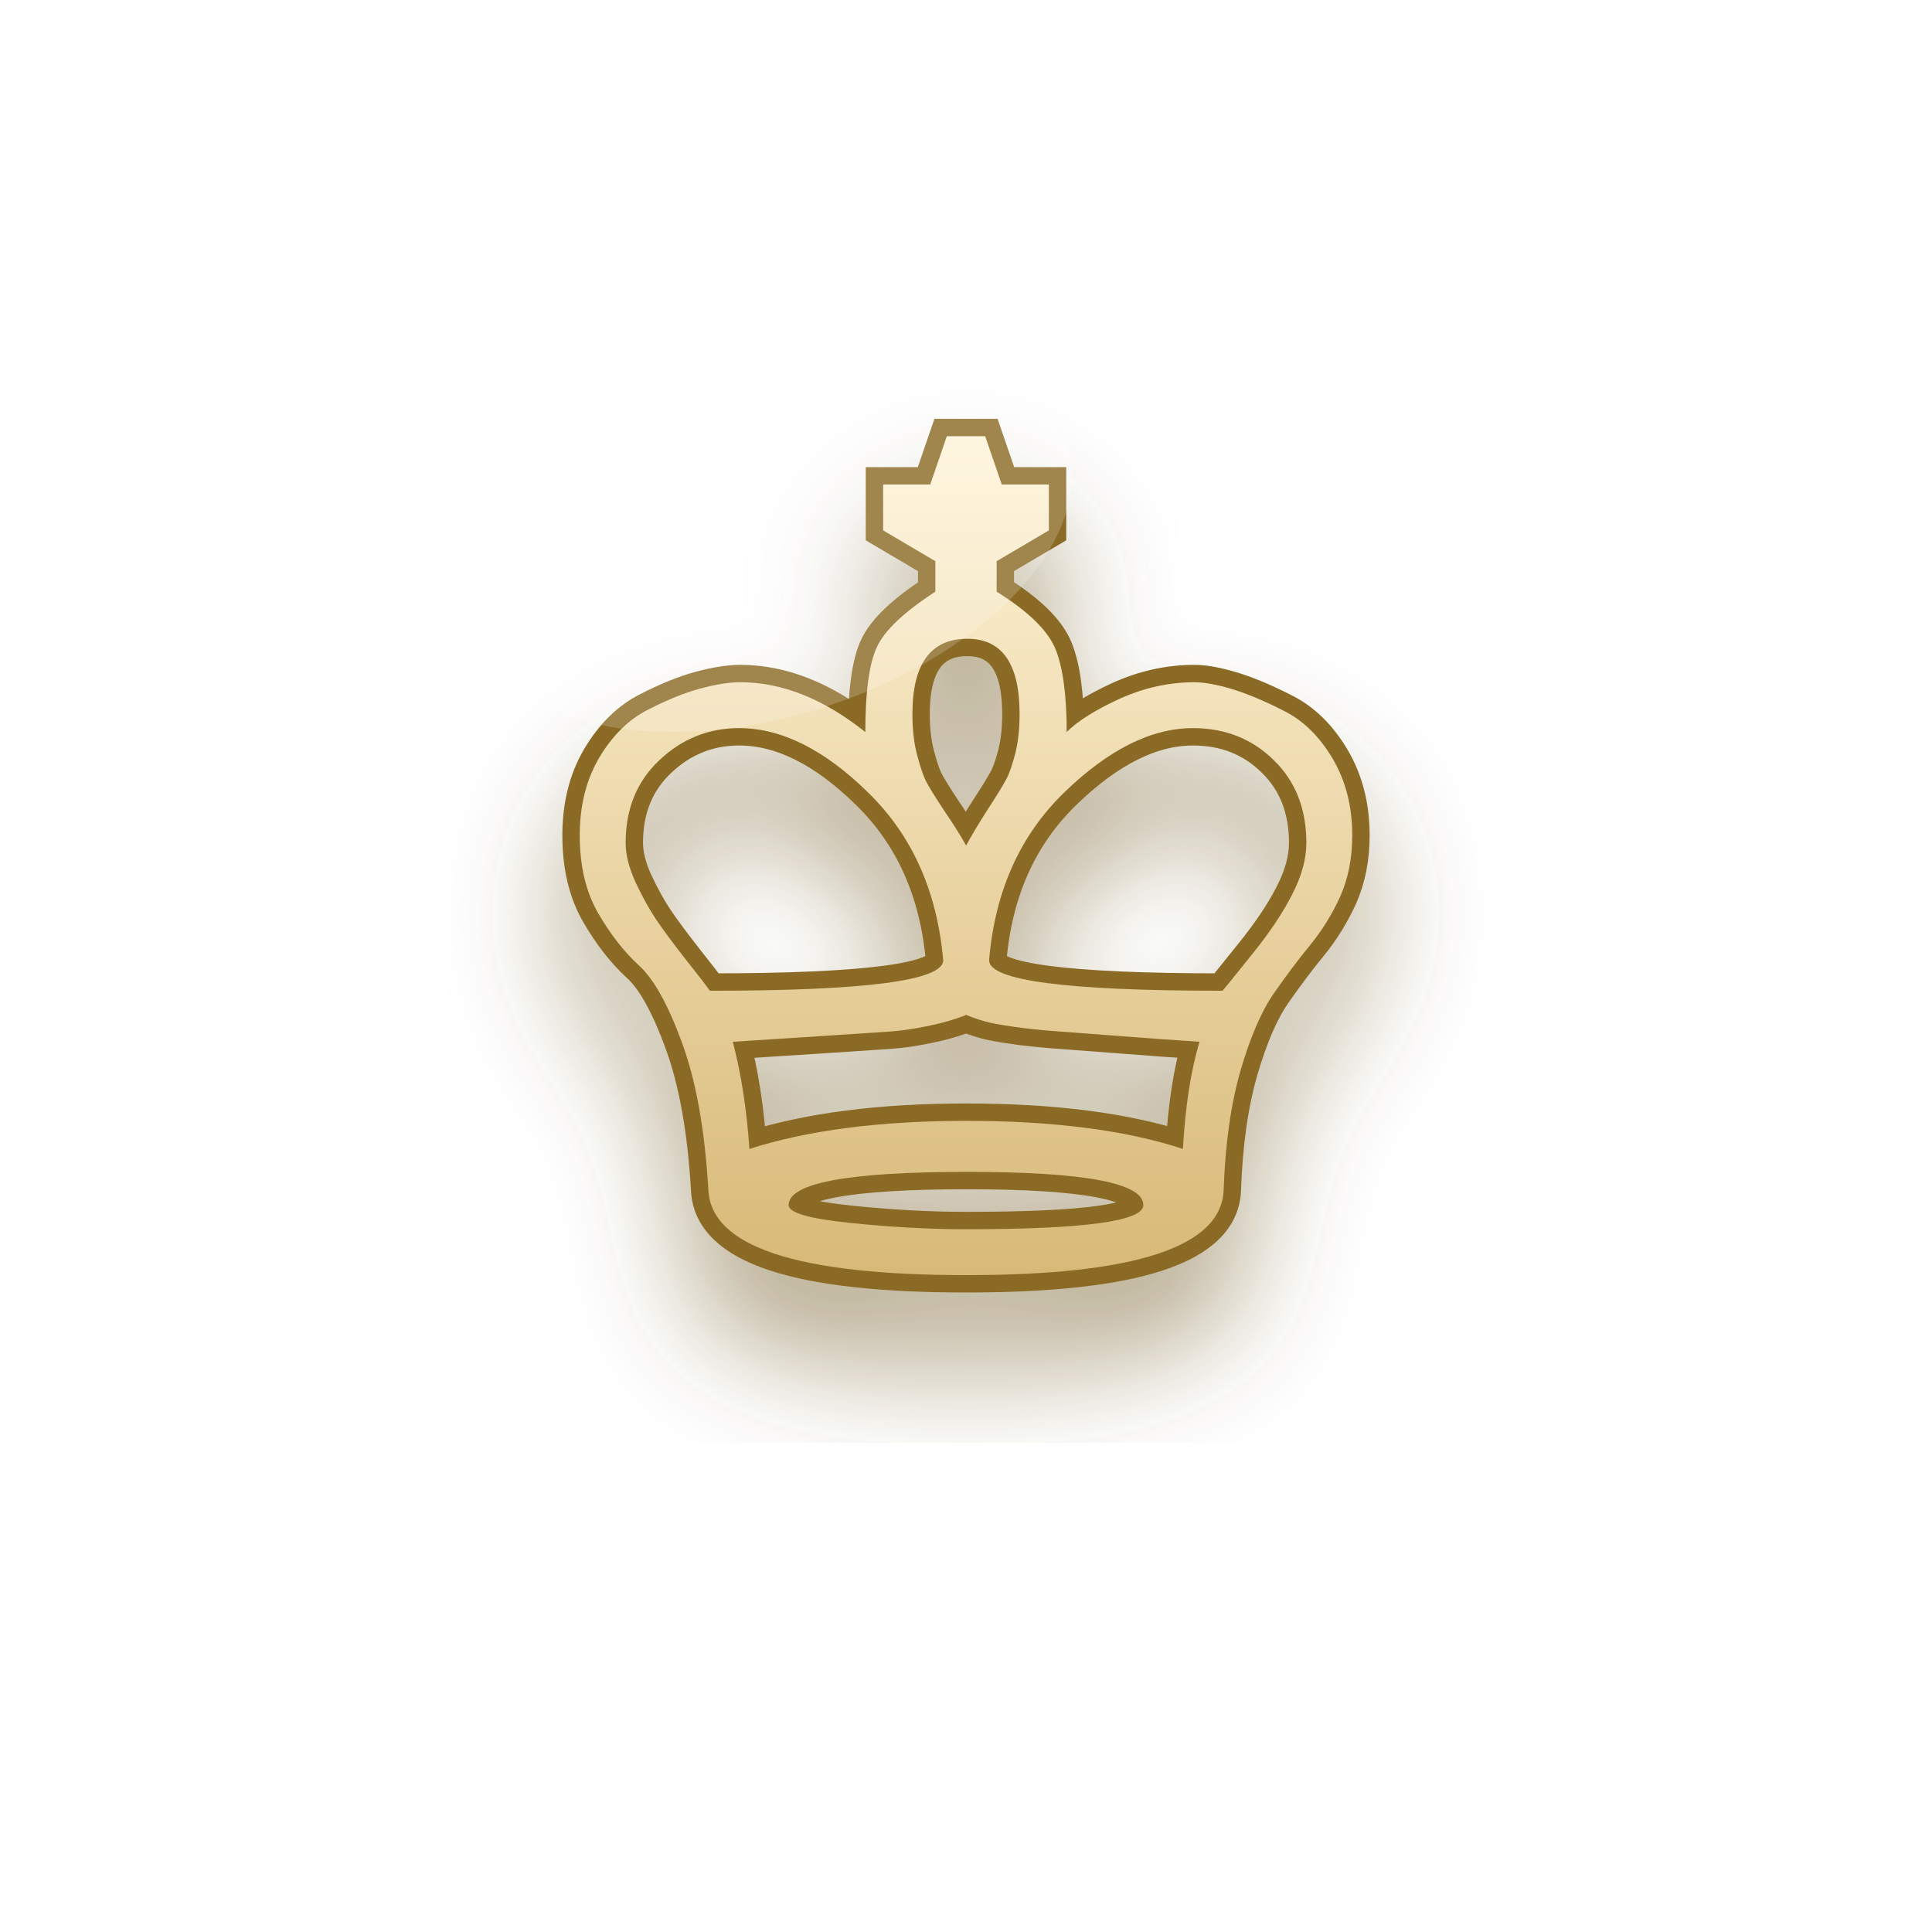
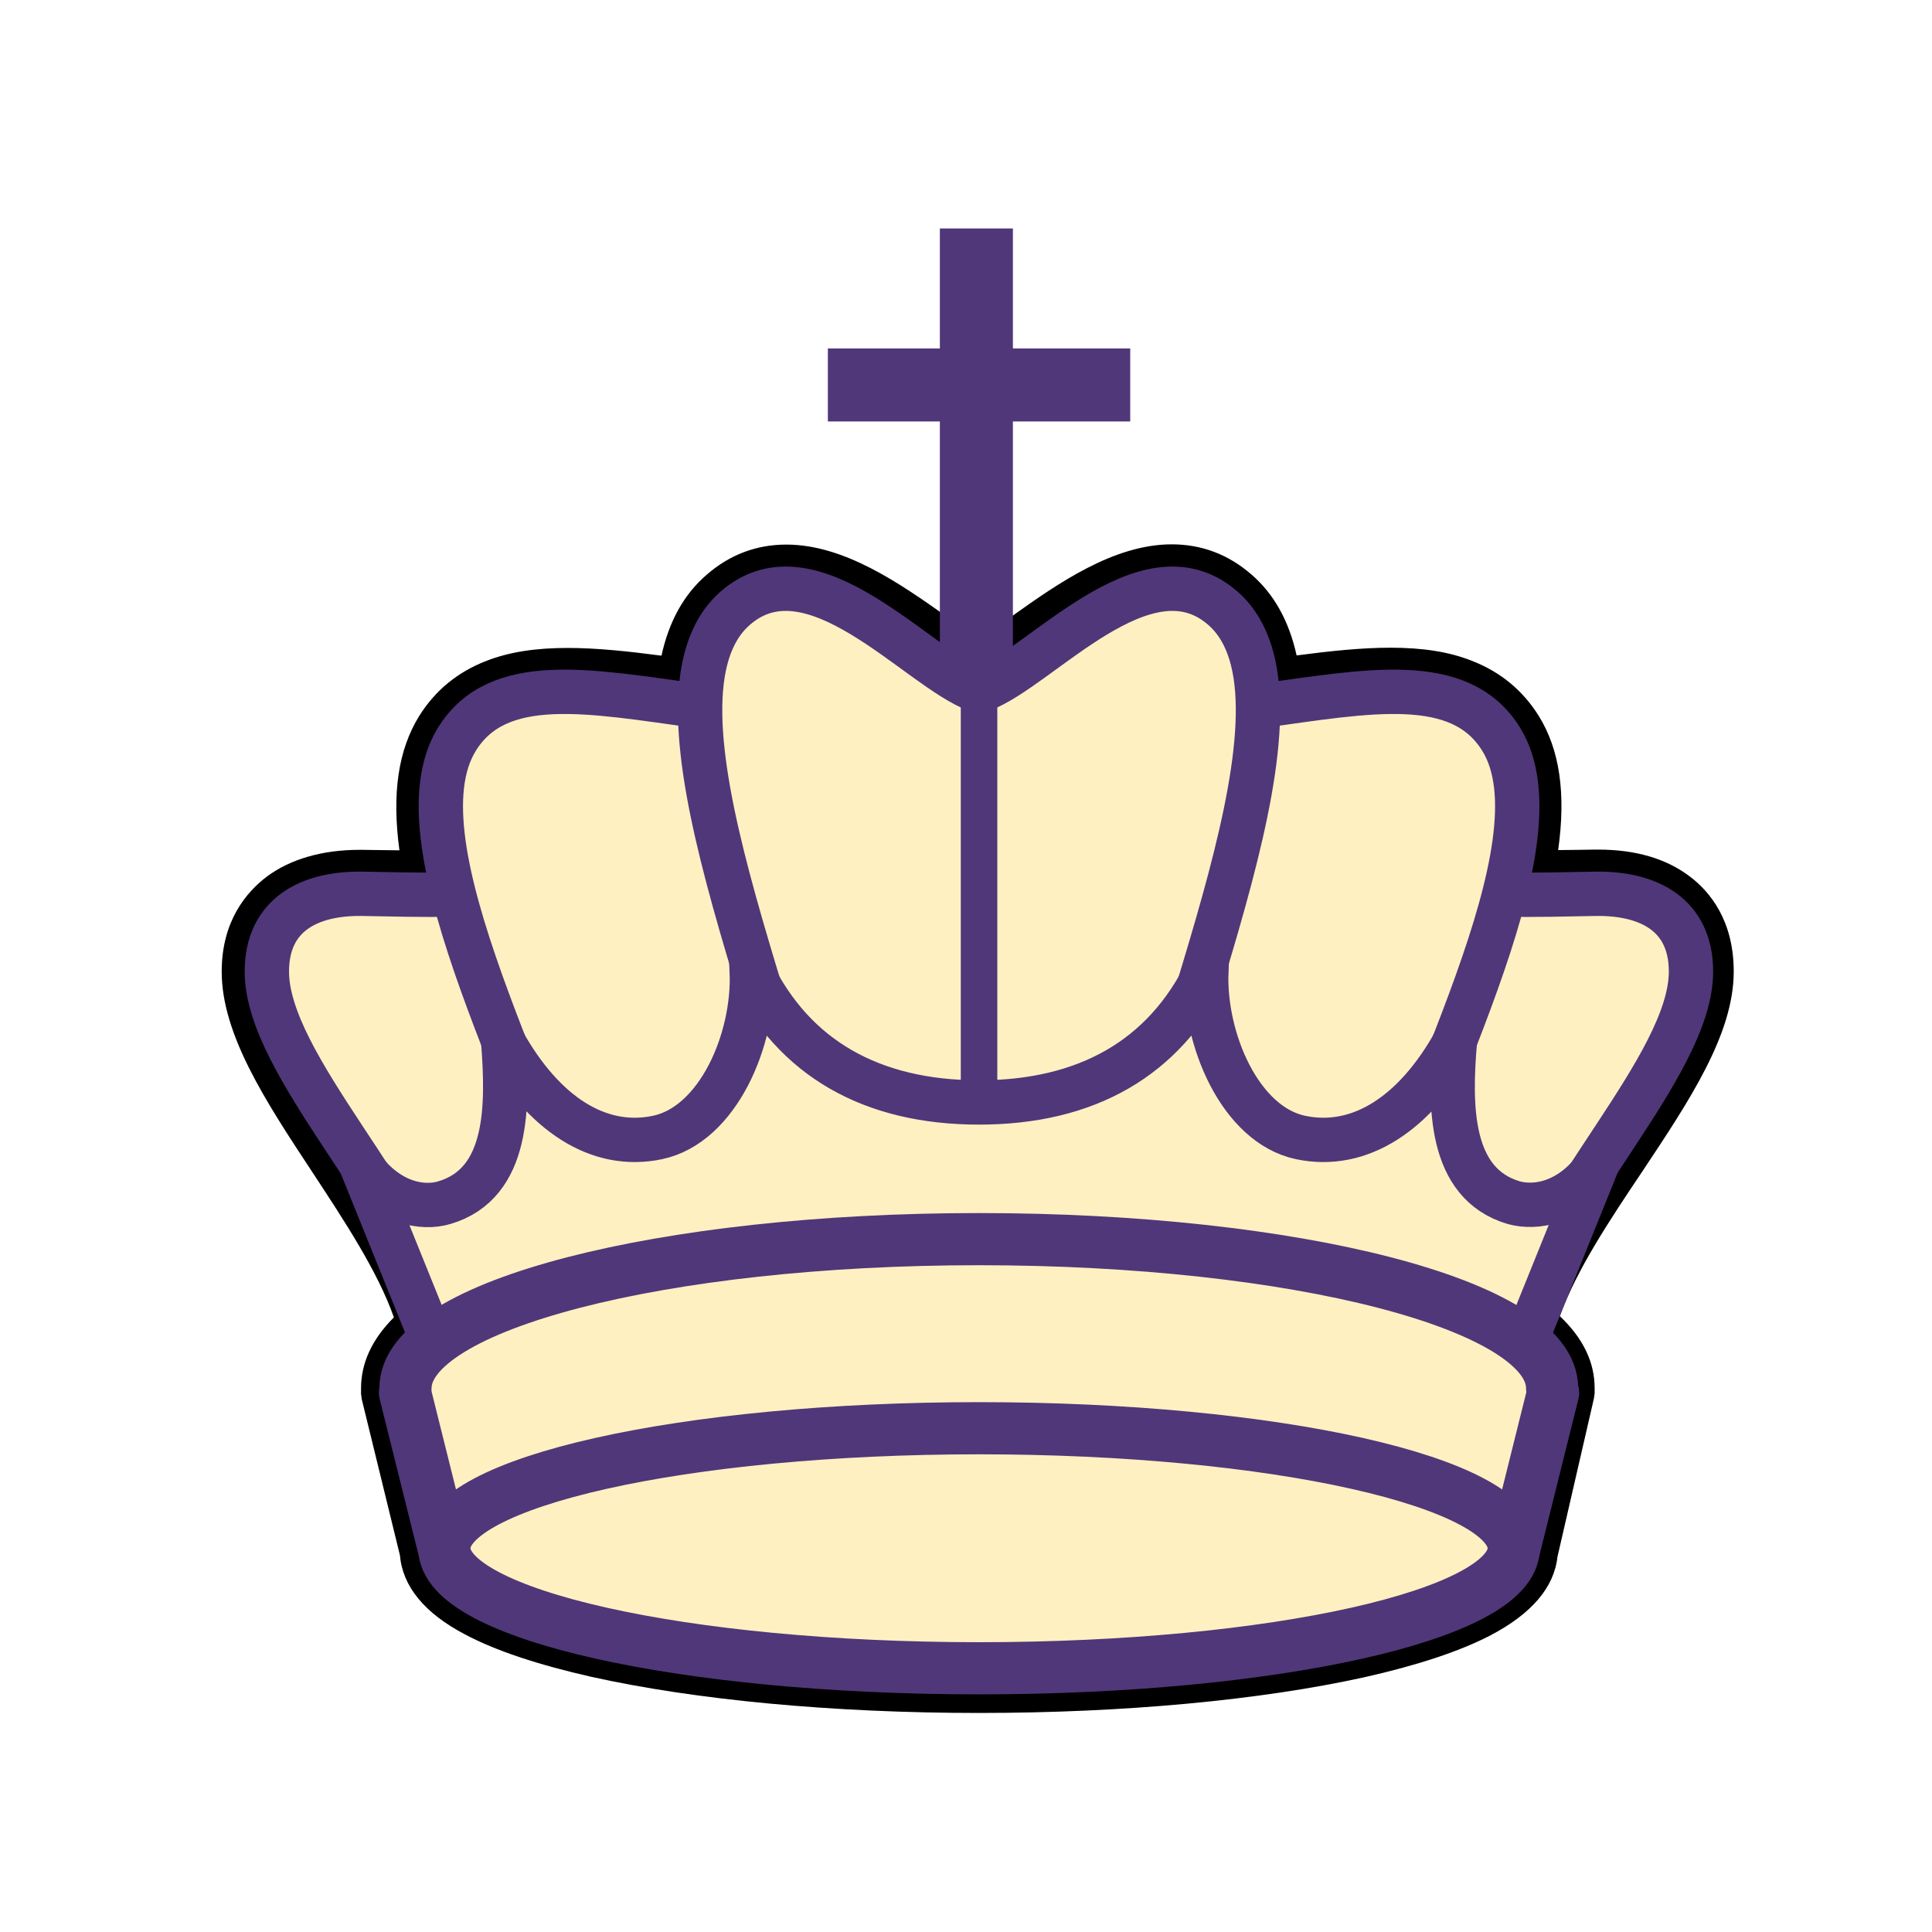
- <svg xmlns="http://www.w3.org/2000/svg" viewBox="0 0 100 100">
-   <defs>
-     <linearGradient id="g" x1="0" x2="0" y1="0" y2="1">
-       <stop offset="0%" stop-color="#fff4d8" />
-       <stop offset="100%" stop-color="#d8b977" />
-     </linearGradient>
-     <filter id="shadow" x="-20%" y="-20%" width="140%" height="140%">
-       <feDropShadow dx="0" dy="4" stdDeviation="3" flood-color="#5c430b" flood-opacity="0.45" />
-     </filter>
-   </defs>
-   <circle cx="50" cy="50" r="46" fill="rgba(255,255,255,0.03)" />
-   <text x="50" y="66" text-anchor="middle" font-size="66" font-family="Georgia, 'Times New Roman', serif" fill="url(#g)" stroke="#8b6b26" stroke-width="1.8" paint-order="stroke" filter="url(#shadow)">♔</text>
-   <ellipse cx="40" cy="28" rx="16" ry="9" fill="rgba(255,255,255,0.18)" transform="rotate(-18 40 28)" />
+ <svg xmlns="http://www.w3.org/2000/svg" version="1.1" id="Layer_1" x="0px" y="0px" width="800px" height="800px" viewBox="0 0 800 800" style="enable-background:new 0 0 800 800;" xml:space="preserve">
+   <g id="white_king">
+     <g id="silhouette_7_">
+       <path style="fill:#fff0c2;" d="M405.3,700c-59.8,0-116.1-5.3-158.7-14.8c-47.4-10.6-71.1-24.6-72.1-42.8L158.1,576v-1.1    c0-9.1,5.2-18,15.2-26.5c-6.2-21.9-21.6-45.5-36.6-68.4c-18.4-28-35.7-54.4-35.7-77.7c0-25.5,18.4-41.4,47.8-41.4    c0.4,0,0.9,0,1.3,0c2.2,0,4.5,0.1,7,0.1c6,0.1,12.9,0.2,19.3,0.2c-5.4-26.7-3.8-45.9,5-59.9c13.3-21.5,36.9-24,53.6-24    c14.1,0,29.8,2.1,46.4,4.4c1.8-16.3,7.5-28.5,17.2-36.9c7.8-6.8,17-10.3,27-10.3c21.3,0,42.2,14.9,60.8,28c7,5,13.6,9.7,19,12.5    c5.4-2.9,12.1-7.6,19-12.5c18.5-13.1,39.5-28,60.7-28c10.2,0,19.2,3.5,27,10.3c9.6,8.4,15.3,20.5,17.1,36.9    c16.6-2.3,32.3-4.4,46.4-4.4c16.6,0,40.3,2.5,53.6,24c8.6,14,10.3,33.3,4.9,60c6.6,0,13.6-0.1,19.8-0.2c2.3,0,4.4-0.1,6.5-0.1    c0.4,0,0.9,0,1.3,0c29.5,0,47.1,15.4,47.1,41.4c0,23.2-17.6,49.7-36.3,77.7c-15.2,22.8-30.8,46.3-37,68.1    c10.7,8.2,16.1,17.3,16.1,26.8v1.1l-15.8,67.2c-1.6,17.9-25.5,31.9-72.8,42.3C520.7,694.8,464.6,700,405.3,700z" />
+       <path d="M325.6,243.8c28.2,0,60.4,33.6,79.8,41.5c19.4-8,51.6-41.5,79.8-41.5c7.3,0,14.5,2.3,21.1,8c10.2,8.9,14.3,22.9,14.6,40.4    c20-2.8,38.8-5.7,55-5.7c20.2,0,36.4,4.5,45.8,19.7s7.9,38,1.2,64.3c2.5,0,5.1,0.1,7.8,0.1c10.3,0,21.7-0.2,30.1-0.3    c0.4,0,0.8,0,1.2,0c21.4,0,37.9,9.2,37.9,32.2c0,39.1-60.9,95.7-73.9,146.7v3.3c10.8,6.9,16.5,14.5,16.5,22.5l-15.6,66.9    c-1.3,27.2-100,49.1-221.5,49.1c-122.3,0-221.5-22.2-221.5-49.7l-16.3-66.3c0-7.9,5.8-15.6,15.6-22.5v-3.6    c-11.9-51-72.8-107.6-72.8-146.7c0-23,17.3-32.2,38.7-32.2c0.4,0,0.8,0,1.2,0c8.5,0.1,20.3,0.4,30.6,0.4c2.6,0,5.1,0,7.5-0.1    c-6.7-26.4-8.1-49.1,1.3-64.3c9.4-15.1,25.5-19.7,45.8-19.7c16.2,0,35,2.9,55,5.7c0.3-17.5,4.4-31.6,14.6-40.4    C311.1,246.1,318.2,243.8,325.6,243.8 M325.6,225.5L325.6,225.5c-12.4,0-23.5,4.2-33,12.5c-9.4,8.1-15.6,19.3-18.7,33.5    c-13.7-1.8-26.7-3.2-38.9-3.2c-13.3,0-24.3,1.7-33.7,5.4c-11.9,4.6-21.2,12.3-27.8,22.9c-8.6,14-11.3,32-8.1,55.5    c-2.8,0-5.6-0.1-8.2-0.1c-2.5,0-4.9-0.1-7-0.1c-0.4,0-1,0-1.4,0c-15.2,0-28.5,3.8-38.2,11c-8.5,6.4-18.8,18.4-18.8,39.4    c0,26,18.1,53.6,37.3,82.7c13.4,20.4,27.3,41.4,34,60.5c-9.2,9.2-13.6,19-13.6,29.4v2.3l0.3,2.2l15.8,64.6    c1.1,12.9,10.2,24,27,32.8c12.6,6.7,30.1,12.5,52.1,17.5c43.1,9.6,100.2,15,160.6,15c60,0,116.7-5.3,159.7-14.8    c21.8-4.9,39.4-10.7,52.1-17.3c17-8.9,26.4-19.8,27.8-32.5l15.1-65.6l0.3-2.1v-2.2c0-10.8-4.8-20.7-14.4-29.8    c6.8-19,20.7-39.9,34.2-60c19.4-29.2,37.8-56.7,37.8-82.7c0-21.1-9.8-33-18.1-39.3c-9.8-7.5-22.6-11.2-38-11.2c-0.4,0-1,0-1.4,0    c-2.1,0-4.2,0.1-6.5,0.1c-2.8,0-5.7,0.1-8.7,0.1c3.3-23.5,0.6-41.6-8-55.5c-6.6-10.6-15.9-18.3-27.8-22.9    c-9.3-3.7-20.3-5.4-33.6-5.4c-12.2,0-25.2,1.4-38.9,3.2c-3.1-14.1-9.3-25.4-18.7-33.5c-9.5-8.3-20.6-12.5-33-12.5    c-24.2,0-47.4,16.4-66.1,29.7c-4.8,3.3-9.6,6.8-13.7,9.4c-4.1-2.6-9-6-13.7-9.4C373,241.9,349.8,225.5,325.6,225.5L325.6,225.5z" />
+     </g>
+     <g id="top_12_">
+       <path id="_x31__9_" style="fill:none;stroke:#503779;stroke-width:18.36;stroke-linecap:round;stroke-miterlimit:10;" d="    M187.4,370.4c-11.9,0.3-25.9-0.1-37.5-0.3c-21.9-0.3-39.4,8.7-39.4,32.2c0,39.1,60.6,95.7,73.3,146.7" />
+       <path id="_x32__7_" style="fill:none;stroke:#503779;stroke-width:18.36;stroke-linecap:round;stroke-miterlimit:10;" d="    M289.5,292.4c-45.6-6.3-83.3-13.8-100.3,13.7c-27,43.6,35.6,150.7,55.1,222.4" />
+       <path id="_x33__6_" style="fill:none;stroke:#503779;stroke-width:18.36;stroke-linecap:round;stroke-miterlimit:10;" d="    M404.3,285.7c-24.3-9-67.9-61.7-99.8-33.9c-43.6,37.9,22.9,173.9,38.1,260.5" />
+       <path id="_x31__3_" style="fill:none;stroke:#503779;stroke-width:18.36;stroke-linecap:round;stroke-miterlimit:10;" d="    M623.3,370.4c11.9,0.3,25.9-0.1,37.5-0.3c21.9-0.3,39.4,8.7,39.4,32.2c0,39.1-60.6,95.7-73.3,146.7" />
+       <path id="_x32__6_" style="fill:none;stroke:#503779;stroke-width:18.36;stroke-linecap:round;stroke-miterlimit:10;" d="    M521.3,292.4c45.6-6.3,83.3-13.8,100.3,13.7c27,43.6-35.6,150.7-55.1,222.4" />
+       <path id="_x33__5_" style="fill:none;stroke:#503779;stroke-width:18.36;stroke-linecap:round;stroke-miterlimit:10;" d="    M406.5,285.7c24.3-9,67.9-61.7,99.8-33.9c43.6,37.9-22.9,173.9-38.1,260.5" />
+       <line id="center" style="fill:none;stroke:#503779;stroke-width:15.12;stroke-linecap:round;stroke-miterlimit:10;" x1="405.4" y1="271.7" x2="405.4" y2="456.2" />
+     </g>
+     <path id="middle_2_" style="fill:#fff0c2;stroke:#503779;stroke-width:18.36;stroke-miterlimit:10;" d="M632.9,552.5l27.8-68.8   c-11.1,14.6-24.8,16.8-33.9,14.3c-27-8-26.5-40.6-24.4-66.5c-16.4,29.5-39.3,44.7-63.9,39.5c-24.9-5.3-40-40.5-39-68.6   c-17.5,35.6-49.4,54.1-94.1,54.1c-44.7,0-76.6-18.5-94.1-54.1c1.1,28.1-14,63.3-39,68.6c-24.6,5.2-47.4-10-63.9-39.5   c1.9,25.9,2.6,58.5-24.4,66.5c-9.1,2.7-22.9,0.3-33.9-14.3l27.8,68.8" />
+     <g id="bottom_4_">
+       <path style="fill:none;stroke:#503779;stroke-width:21.6;stroke-linecap:round;stroke-miterlimit:10;" d="M167.9,574.8    c0-34.3,106.3-61.7,237.4-61.7c131.1,0,237.4,27.3,237.4,61.7" />
+       <line style="fill:none;stroke:#503779;stroke-width:21.6;stroke-linecap:round;stroke-miterlimit:10;" x1="167.7" y1="576.7" x2="183.9" y2="641.7" />
+       <line style="fill:none;stroke:#503779;stroke-width:21.6;stroke-linecap:round;stroke-miterlimit:10;" x1="643.1" y1="576.7" x2="626.9" y2="641.7" />
+       <ellipse style="fill:none;stroke:#503779;stroke-width:21.6;stroke-linecap:round;stroke-miterlimit:10;" cx="405.4" cy="641.1" rx="221.4" ry="49.7" />
+     </g>
+     <g id="cross_1_">
+       <line id="cross_h_2_" style="fill:none;stroke:#503779;stroke-width:30.24;stroke-miterlimit:10;" x1="404.3" y1="94.6" x2="404.3" y2="283.6" />
+       <line id="cross_v_1_" style="fill:none;stroke:#503779;stroke-width:30.24;stroke-miterlimit:10;" x1="342.8" y1="159.4" x2="468" y2="159.4" />
+     </g>
+   </g>
</svg>
